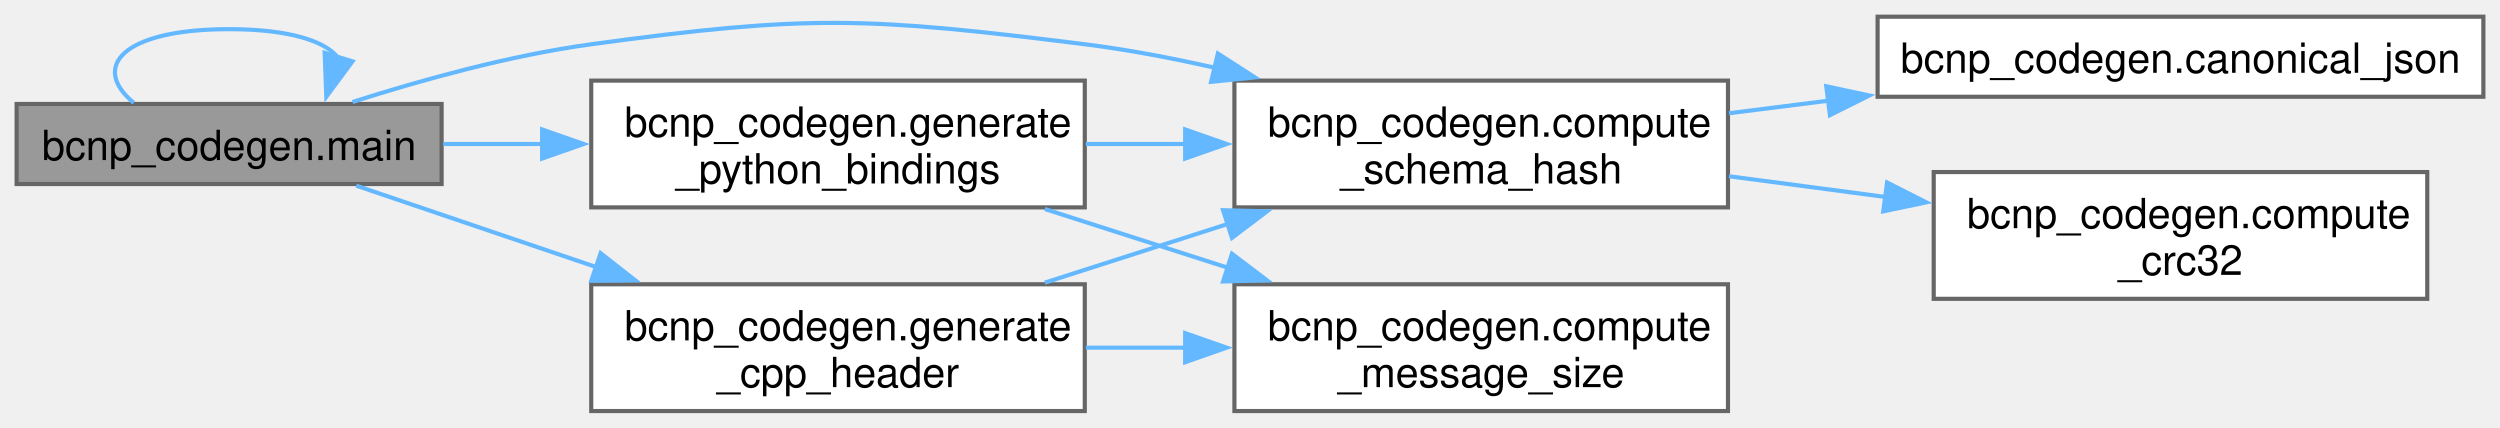
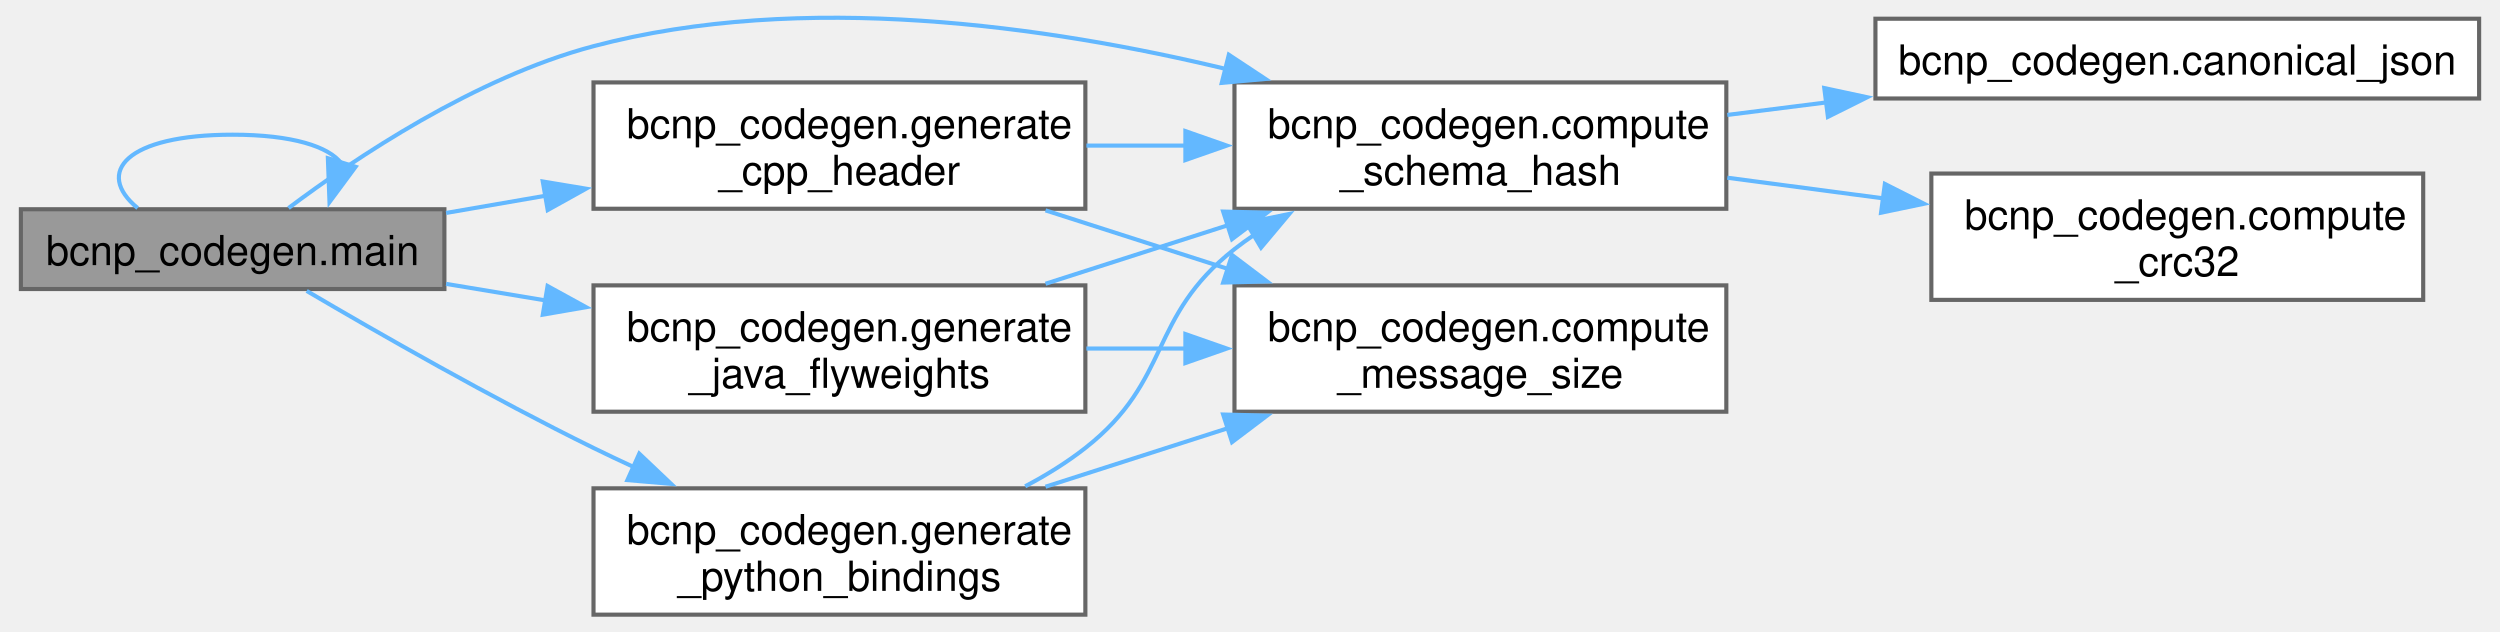
- <svg xmlns="http://www.w3.org/2000/svg" xmlns:xlink="http://www.w3.org/1999/xlink" width="602pt" height="103pt" viewBox="0.00 0.00 601.50 102.88">
-   <g id="graph0" class="graph" transform="scale(1 1) rotate(0) translate(4 98.88)">
+ <svg xmlns="http://www.w3.org/2000/svg" xmlns:xlink="http://www.w3.org/1999/xlink" width="602pt" height="152pt" viewBox="0.00 0.00 601.50 152.40">
+   <g id="graph0" class="graph" transform="scale(1 1) rotate(0) translate(4 148.4)">
    <g id="Node000001" class="node">
      <g id="a_Node000001">
        <a xlink:title=" ">
-           <polygon fill="#999999" stroke="#666666" points="102.25,-73.88 0,-73.88 0,-54.62 102.25,-54.62 102.25,-73.88" />
-           <text text-anchor="middle" x="51.12" y="-60.38" font-family="Helvetica,sans-Serif" font-size="10.00">bcnp_codegen.main</text>
+           <polygon fill="#999999" stroke="#666666" points="102.25,-97.88 0,-97.88 0,-78.62 102.25,-78.62 102.25,-97.88" />
+           <text text-anchor="middle" x="51.12" y="-84.38" font-family="Helvetica,sans-Serif" font-size="10.00">bcnp_codegen.main</text>
        </a>
      </g>
    </g>
-     <g id="edge10_Node000001_Node000001" class="edge">
-       <g id="a_edge10_Node000001_Node000001">
+     <g id="edge13_Node000001_Node000001" class="edge">
+       <g id="a_edge13_Node000001_Node000001">
        <a xlink:title=" ">
-           <path fill="none" stroke="#63b8ff" d="M28.19,-74.16C17.73,-82.77 25.37,-91.88 51.12,-91.88 65.61,-91.88 74.37,-88.99 77.39,-84.94" />
-           <polygon fill="#63b8ff" stroke="#63b8ff" points="80.81,-84.13 74.51,-75.61 74.12,-86.2 80.81,-84.13" />
+           <path fill="none" stroke="#63b8ff" d="M28.19,-98.16C17.73,-106.77 25.37,-115.88 51.12,-115.88 65.61,-115.88 74.37,-112.99 77.39,-108.94" />
+           <polygon fill="#63b8ff" stroke="#63b8ff" points="80.81,-108.13 74.51,-99.61 74.12,-110.2 80.81,-108.13" />
        </a>
      </g>
    </g>
    <g id="Node000002" class="node">
      <g id="a_Node000002">
        <a xlink:href="namespacebcnp__codegen.html#abb056087aa8b13cd55f9c66f889581ea" target="_top" xlink:title=" ">
-           <polygon fill="white" stroke="#666666" points="411.75,-79.5 293,-79.5 293,-49 411.75,-49 411.75,-79.5" />
-           <text text-anchor="start" x="301" y="-66" font-family="Helvetica,sans-Serif" font-size="10.00">bcnp_codegen.compute</text>
-           <text text-anchor="middle" x="352.38" y="-54.75" font-family="Helvetica,sans-Serif" font-size="10.00">_schema_hash</text>
+           <polygon fill="white" stroke="#666666" points="411.75,-128.5 293,-128.5 293,-98 411.75,-98 411.75,-128.5" />
+           <text text-anchor="start" x="301" y="-115" font-family="Helvetica,sans-Serif" font-size="10.00">bcnp_codegen.compute</text>
+           <text text-anchor="middle" x="352.38" y="-103.75" font-family="Helvetica,sans-Serif" font-size="10.00">_schema_hash</text>
        </a>
      </g>
    </g>
    <g id="edge1_Node000001_Node000002" class="edge">
      <g id="a_edge1_Node000001_Node000002">
        <a xlink:title=" ">
-           <path fill="none" stroke="#63b8ff" d="M80.81,-74.36C97.37,-79.65 118.72,-85.58 138.25,-88.25 190.54,-95.4 204.63,-94.8 257,-88.25 267.22,-86.97 277.93,-84.94 288.31,-82.59" />
-           <polygon fill="#63b8ff" stroke="#63b8ff" points="289.02,-86.02 297.93,-80.28 287.39,-79.21 289.02,-86.02" />
+           <path fill="none" stroke="#63b8ff" d="M64.62,-98.17C80.6,-110.16 109.65,-129.68 138.25,-137.25 188.75,-150.61 247.9,-142.12 291.06,-131.72" />
+           <polygon fill="#63b8ff" stroke="#63b8ff" points="291.64,-135.18 300.48,-129.34 289.93,-128.39 291.64,-135.18" />
        </a>
      </g>
    </g>
    <g id="Node000005" class="node">
      <g id="a_Node000005">
        <a xlink:href="namespacebcnp__codegen.html#a14271e82d9d657419ff293b3c707ef57" target="_top" xlink:title=" ">
-           <polygon fill="white" stroke="#666666" points="257,-30.5 138.25,-30.5 138.25,0 257,0 257,-30.5" />
-           <text text-anchor="start" x="146.25" y="-17" font-family="Helvetica,sans-Serif" font-size="10.00">bcnp_codegen.generate</text>
-           <text text-anchor="middle" x="197.62" y="-5.75" font-family="Helvetica,sans-Serif" font-size="10.00">_cpp_header</text>
+           <polygon fill="white" stroke="#666666" points="257,-128.5 138.25,-128.5 138.25,-98 257,-98 257,-128.5" />
+           <text text-anchor="start" x="146.25" y="-115" font-family="Helvetica,sans-Serif" font-size="10.00">bcnp_codegen.generate</text>
+           <text text-anchor="middle" x="197.62" y="-103.75" font-family="Helvetica,sans-Serif" font-size="10.00">_cpp_header</text>
        </a>
      </g>
    </g>
    <g id="edge4_Node000001_Node000005" class="edge">
      <g id="a_edge4_Node000001_Node000005">
        <a xlink:title=" ">
-           <path fill="none" stroke="#63b8ff" d="M81.72,-54.22C98.37,-48.57 119.73,-41.33 139.5,-34.62" />
-           <polygon fill="#63b8ff" stroke="#63b8ff" points="140.51,-37.98 148.85,-31.45 138.26,-31.35 140.51,-37.98" />
+           <path fill="none" stroke="#63b8ff" d="M102.66,-96.99C110.5,-98.35 118.71,-99.77 126.87,-101.18" />
+           <polygon fill="#63b8ff" stroke="#63b8ff" points="126,-104.58 136.45,-102.84 127.19,-97.69 126,-104.58" />
        </a>
      </g>
    </g>
    <g id="Node000007" class="node">
      <g id="a_Node000007">
-         <a xlink:href="namespacebcnp__codegen.html#affd215d78c16e027dd6be394b339e960" target="_top" xlink:title=" ">
+         <a xlink:href="namespacebcnp__codegen.html#a82e8f6b2a4e8697bf79d4c651a7779c2" target="_top" xlink:title=" ">
          <polygon fill="white" stroke="#666666" points="257,-79.5 138.25,-79.5 138.25,-49 257,-49 257,-79.5" />
          <text text-anchor="start" x="146.25" y="-66" font-family="Helvetica,sans-Serif" font-size="10.00">bcnp_codegen.generate</text>
-           <text text-anchor="middle" x="197.62" y="-54.75" font-family="Helvetica,sans-Serif" font-size="10.00">_python_bindings</text>
+           <text text-anchor="middle" x="197.62" y="-54.75" font-family="Helvetica,sans-Serif" font-size="10.00">_java_flyweights</text>
        </a>
      </g>
    </g>
    <g id="edge7_Node000001_Node000007" class="edge">
      <g id="a_edge7_Node000001_Node000007">
        <a xlink:title=" ">
-           <path fill="none" stroke="#63b8ff" d="M102.66,-64.25C110.41,-64.25 118.52,-64.25 126.59,-64.25" />
-           <polygon fill="#63b8ff" stroke="#63b8ff" points="126.43,-67.75 136.43,-64.25 126.43,-60.75 126.43,-67.75" />
+           <path fill="none" stroke="#63b8ff" d="M102.66,-79.86C110.41,-78.57 118.52,-77.22 126.59,-75.88" />
+           <polygon fill="#63b8ff" stroke="#63b8ff" points="127.16,-79.34 136.45,-74.24 126.01,-72.43 127.16,-79.34" />
+         </a>
+       </g>
+     </g>
+     <g id="Node000008" class="node">
+       <g id="a_Node000008">
+         <a xlink:href="namespacebcnp__codegen.html#affd215d78c16e027dd6be394b339e960" target="_top" xlink:title=" ">
+           <polygon fill="white" stroke="#666666" points="257,-30.5 138.25,-30.5 138.25,0 257,0 257,-30.5" />
+           <text text-anchor="start" x="146.25" y="-17" font-family="Helvetica,sans-Serif" font-size="10.00">bcnp_codegen.generate</text>
+           <text text-anchor="middle" x="197.62" y="-5.75" font-family="Helvetica,sans-Serif" font-size="10.00">_python_bindings</text>
+         </a>
+       </g>
+     </g>
+     <g id="edge10_Node000001_Node000008" class="edge">
+       <g id="a_edge10_Node000001_Node000008">
+         <a xlink:title=" ">
+           <path fill="none" stroke="#63b8ff" d="M69,-78.16C86.17,-68.06 113.67,-52.32 138.25,-40.25 141.37,-38.72 144.6,-37.19 147.87,-35.68" />
+           <polygon fill="#63b8ff" stroke="#63b8ff" points="149.3,-38.87 156.99,-31.58 146.43,-32.49 149.3,-38.87" />
        </a>
      </g>
    </g>
    <g id="Node000003" class="node">
      <g id="a_Node000003">
        <a xlink:href="namespacebcnp__codegen.html#ab80c965b830102cc8adb068cd83b8f51" target="_top" xlink:title=" ">
-           <polygon fill="white" stroke="#666666" points="593.5,-94.88 447.75,-94.88 447.75,-75.62 593.5,-75.62 593.5,-94.88" />
-           <text text-anchor="middle" x="520.62" y="-81.38" font-family="Helvetica,sans-Serif" font-size="10.00">bcnp_codegen.canonical_json</text>
+           <polygon fill="white" stroke="#666666" points="593.5,-143.88 447.75,-143.88 447.75,-124.62 593.5,-124.62 593.5,-143.88" />
+           <text text-anchor="middle" x="520.62" y="-130.38" font-family="Helvetica,sans-Serif" font-size="10.00">bcnp_codegen.canonical_json</text>
        </a>
      </g>
    </g>
    <g id="edge2_Node000002_Node000003" class="edge">
      <g id="a_edge2_Node000002_Node000003">
        <a xlink:title=" ">
-           <path fill="none" stroke="#63b8ff" d="M411.99,-71.65C419.74,-72.63 427.8,-73.65 435.88,-74.67" />
-           <polygon fill="#63b8ff" stroke="#63b8ff" points="435.4,-78.14 445.76,-75.92 436.28,-71.19 435.4,-78.14" />
+           <path fill="none" stroke="#63b8ff" d="M411.99,-120.65C419.74,-121.63 427.8,-122.65 435.88,-123.67" />
+           <polygon fill="#63b8ff" stroke="#63b8ff" points="435.4,-127.14 445.76,-124.92 436.28,-120.19 435.4,-127.14" />
        </a>
      </g>
    </g>
    <g id="Node000004" class="node">
      <g id="a_Node000004">
        <a xlink:href="namespacebcnp__codegen.html#a84d4a9196705830f11f9bd9606f771fa" target="_top" xlink:title=" ">
-           <polygon fill="white" stroke="#666666" points="580,-57.5 461.25,-57.5 461.25,-27 580,-27 580,-57.5" />
-           <text text-anchor="start" x="469.25" y="-44" font-family="Helvetica,sans-Serif" font-size="10.00">bcnp_codegen.compute</text>
-           <text text-anchor="middle" x="520.62" y="-32.75" font-family="Helvetica,sans-Serif" font-size="10.00">_crc32</text>
+           <polygon fill="white" stroke="#666666" points="580,-106.5 461.25,-106.5 461.25,-76 580,-76 580,-106.5" />
+           <text text-anchor="start" x="469.25" y="-93" font-family="Helvetica,sans-Serif" font-size="10.00">bcnp_codegen.compute</text>
+           <text text-anchor="middle" x="520.62" y="-81.75" font-family="Helvetica,sans-Serif" font-size="10.00">_crc32</text>
        </a>
      </g>
    </g>
    <g id="edge3_Node000002_Node000004" class="edge">
      <g id="a_edge3_Node000002_Node000004">
        <a xlink:title=" ">
-           <path fill="none" stroke="#63b8ff" d="M411.99,-56.49C424.16,-54.88 437.09,-53.17 449.62,-51.51" />
-           <polygon fill="#63b8ff" stroke="#63b8ff" points="450.03,-54.99 459.48,-50.21 449.11,-48.05 450.03,-54.99" />
+           <path fill="none" stroke="#63b8ff" d="M411.99,-105.49C424.16,-103.88 437.09,-102.17 449.62,-100.51" />
+           <polygon fill="#63b8ff" stroke="#63b8ff" points="450.03,-103.99 459.48,-99.21 449.11,-97.05 450.03,-103.99" />
        </a>
      </g>
    </g>
    <g id="edge6_Node000005_Node000002" class="edge">
      <g id="a_edge6_Node000005_Node000002">
        <a xlink:title=" ">
-           <path fill="none" stroke="#63b8ff" d="M247.38,-30.89C261.36,-35.37 276.77,-40.32 291.35,-45" />
-           <polygon fill="#63b8ff" stroke="#63b8ff" points="290.27,-48.32 300.86,-48.05 292.41,-41.66 290.27,-48.32" />
+           <path fill="none" stroke="#63b8ff" d="M257.25,-113.25C265.14,-113.25 273.3,-113.25 281.36,-113.25" />
+           <polygon fill="#63b8ff" stroke="#63b8ff" points="281.15,-116.75 291.15,-113.25 281.15,-109.75 281.15,-116.75" />
        </a>
      </g>
    </g>
    <g id="Node000006" class="node">
      <g id="a_Node000006">
        <a xlink:href="namespacebcnp__codegen.html#a5569b387445f53139c1894e3d2ee5780" target="_top" xlink:title=" ">
-           <polygon fill="white" stroke="#666666" points="411.75,-30.5 293,-30.5 293,0 411.75,0 411.75,-30.5" />
-           <text text-anchor="start" x="301" y="-17" font-family="Helvetica,sans-Serif" font-size="10.00">bcnp_codegen.compute</text>
-           <text text-anchor="middle" x="352.38" y="-5.75" font-family="Helvetica,sans-Serif" font-size="10.00">_message_size</text>
+           <polygon fill="white" stroke="#666666" points="411.75,-79.5 293,-79.5 293,-49 411.75,-49 411.75,-79.5" />
+           <text text-anchor="start" x="301" y="-66" font-family="Helvetica,sans-Serif" font-size="10.00">bcnp_codegen.compute</text>
+           <text text-anchor="middle" x="352.38" y="-54.75" font-family="Helvetica,sans-Serif" font-size="10.00">_message_size</text>
        </a>
      </g>
    </g>
    <g id="edge5_Node000005_Node000006" class="edge">
      <g id="a_edge5_Node000005_Node000006">
        <a xlink:title=" ">
-           <path fill="none" stroke="#63b8ff" d="M257.25,-15.25C265.14,-15.25 273.3,-15.25 281.36,-15.25" />
-           <polygon fill="#63b8ff" stroke="#63b8ff" points="281.15,-18.75 291.15,-15.25 281.15,-11.75 281.15,-18.75" />
+           <path fill="none" stroke="#63b8ff" d="M247.38,-97.61C261.36,-93.13 276.77,-88.18 291.35,-83.5" />
+           <polygon fill="#63b8ff" stroke="#63b8ff" points="292.41,-86.84 300.86,-80.45 290.27,-80.18 292.41,-86.84" />
        </a>
      </g>
    </g>
    <g id="edge9_Node000007_Node000002" class="edge">
      <g id="a_edge9_Node000007_Node000002">
        <a xlink:title=" ">
-           <path fill="none" stroke="#63b8ff" d="M257.25,-64.25C265.14,-64.25 273.3,-64.25 281.36,-64.25" />
-           <polygon fill="#63b8ff" stroke="#63b8ff" points="281.15,-67.75 291.15,-64.25 281.15,-60.75 281.15,-67.75" />
+           <path fill="none" stroke="#63b8ff" d="M247.38,-79.89C261.36,-84.37 276.77,-89.32 291.35,-94" />
+           <polygon fill="#63b8ff" stroke="#63b8ff" points="290.27,-97.32 300.86,-97.05 292.41,-90.66 290.27,-97.32" />
        </a>
      </g>
    </g>
    <g id="edge8_Node000007_Node000006" class="edge">
      <g id="a_edge8_Node000007_Node000006">
        <a xlink:title=" ">
-           <path fill="none" stroke="#63b8ff" d="M247.38,-48.61C261.36,-44.13 276.77,-39.18 291.35,-34.5" />
-           <polygon fill="#63b8ff" stroke="#63b8ff" points="292.41,-37.84 300.86,-31.45 290.27,-31.18 292.41,-37.84" />
+           <path fill="none" stroke="#63b8ff" d="M257.25,-64.25C265.14,-64.25 273.3,-64.25 281.36,-64.25" />
+           <polygon fill="#63b8ff" stroke="#63b8ff" points="281.15,-67.75 291.15,-64.25 281.15,-60.75 281.15,-67.75" />
+         </a>
+       </g>
+     </g>
+     <g id="edge12_Node000008_Node000002" class="edge">
+       <g id="a_edge12_Node000008_Node000002">
+         <a xlink:title=" ">
+           <path fill="none" stroke="#63b8ff" d="M242.47,-30.99C247.6,-33.69 252.58,-36.78 257,-40.25 277.97,-56.73 272.03,-71.77 293,-88.25 294.52,-89.44 296.11,-90.59 297.74,-91.69" />
+           <polygon fill="#63b8ff" stroke="#63b8ff" points="295.85,-94.64 306.23,-96.74 299.42,-88.62 295.85,-94.64" />
+         </a>
+       </g>
+     </g>
+     <g id="edge11_Node000008_Node000006" class="edge">
+       <g id="a_edge11_Node000008_Node000006">
+         <a xlink:title=" ">
+           <path fill="none" stroke="#63b8ff" d="M247.38,-30.89C261.36,-35.37 276.77,-40.32 291.35,-45" />
+           <polygon fill="#63b8ff" stroke="#63b8ff" points="290.27,-48.32 300.86,-48.05 292.41,-41.66 290.27,-48.32" />
        </a>
      </g>
    </g>
  </g>
</svg>
